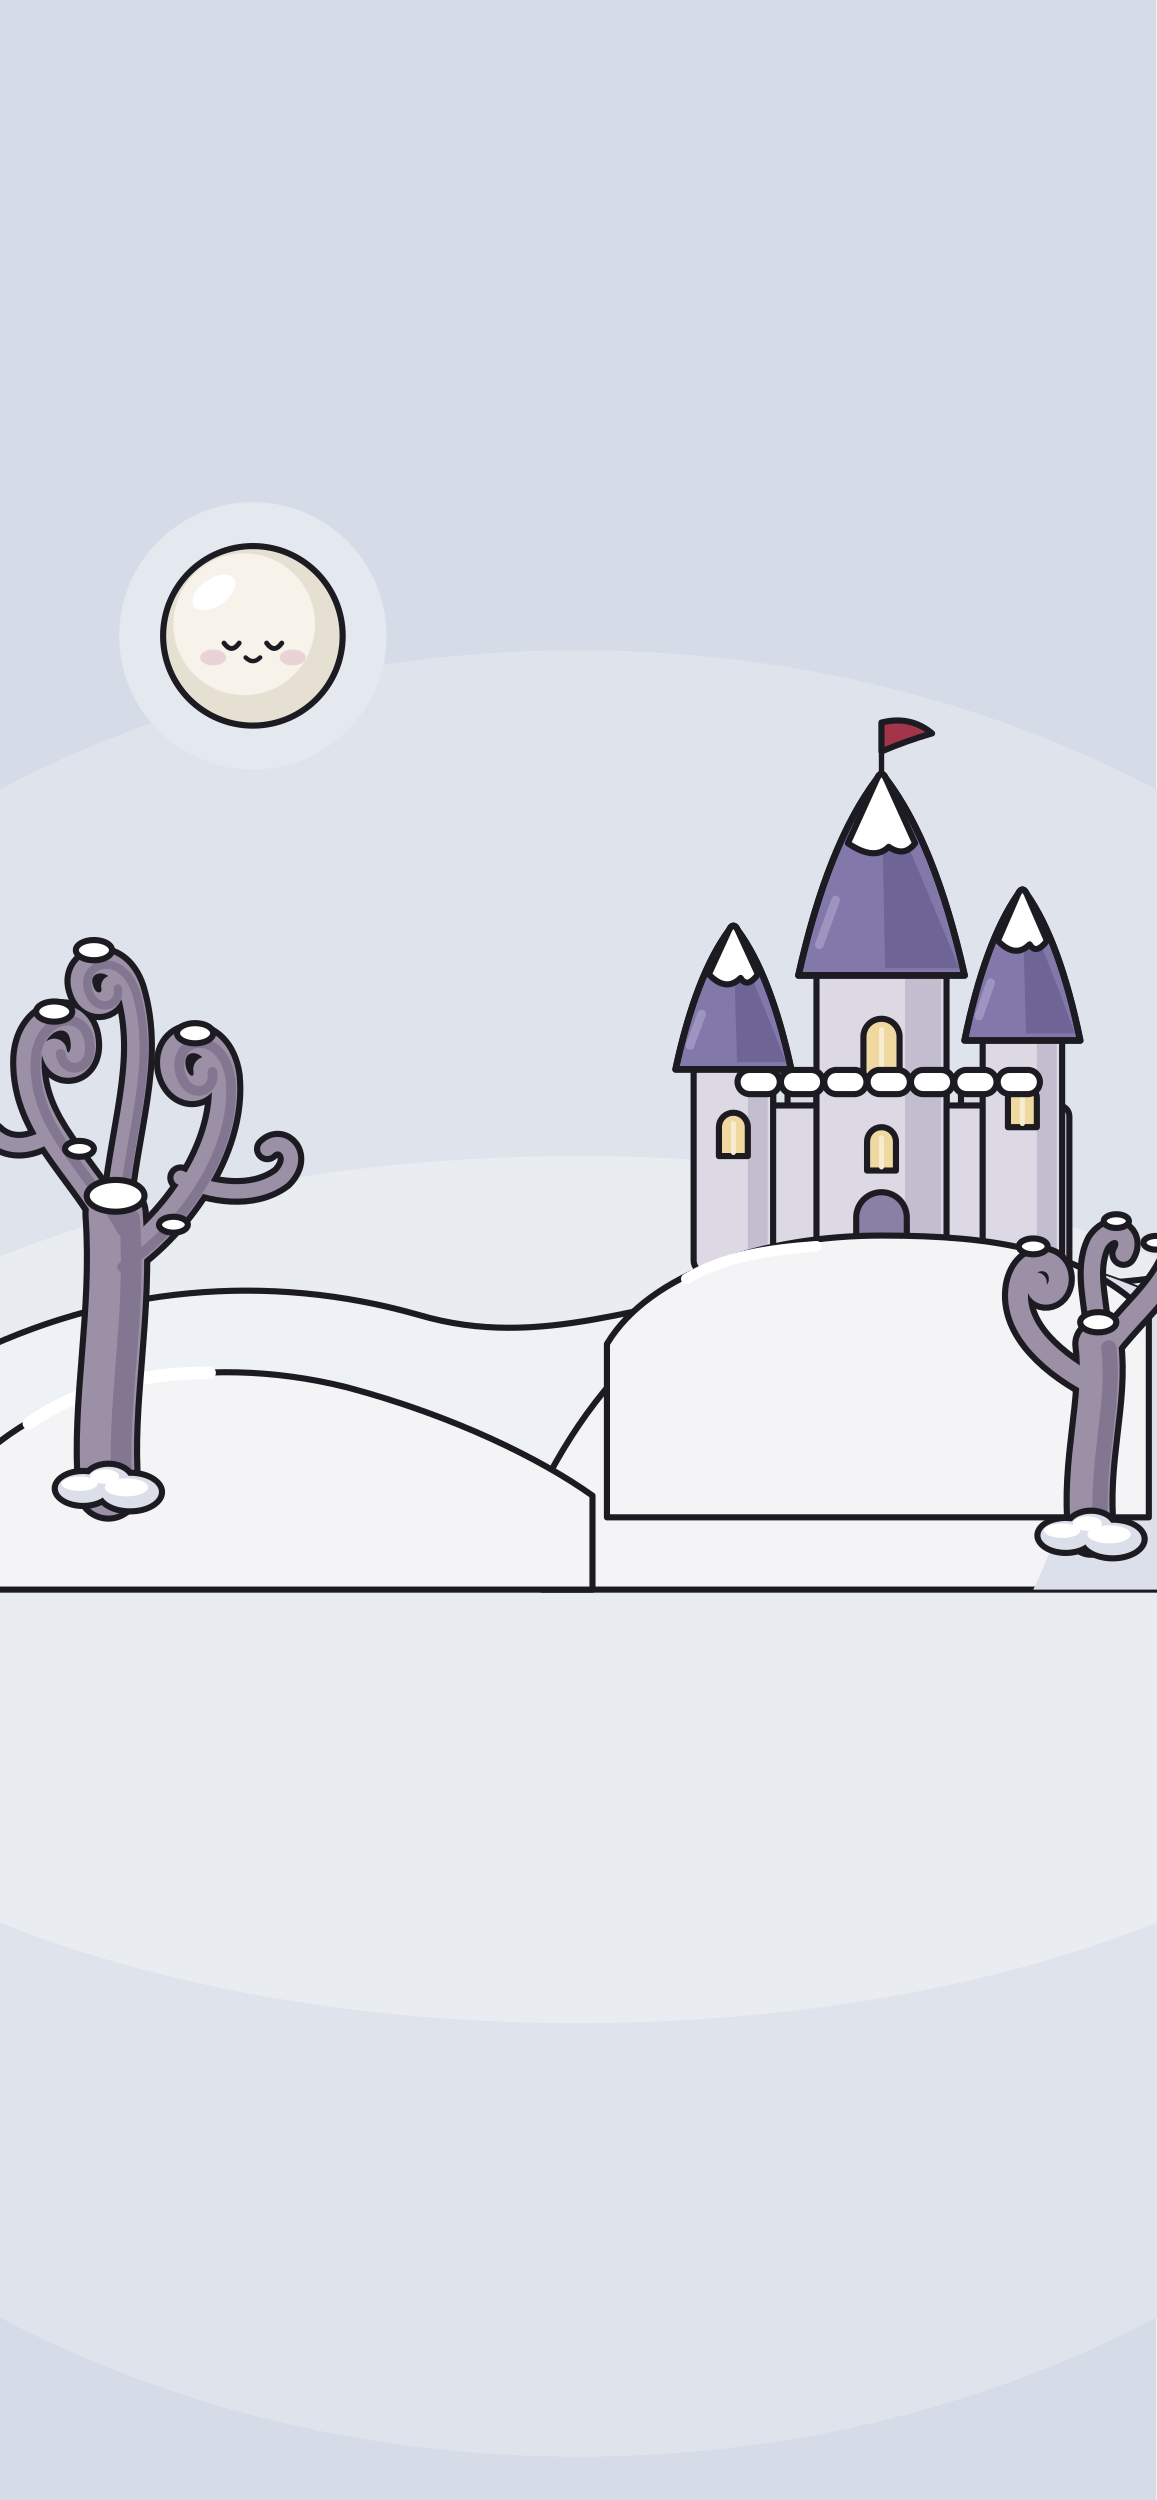
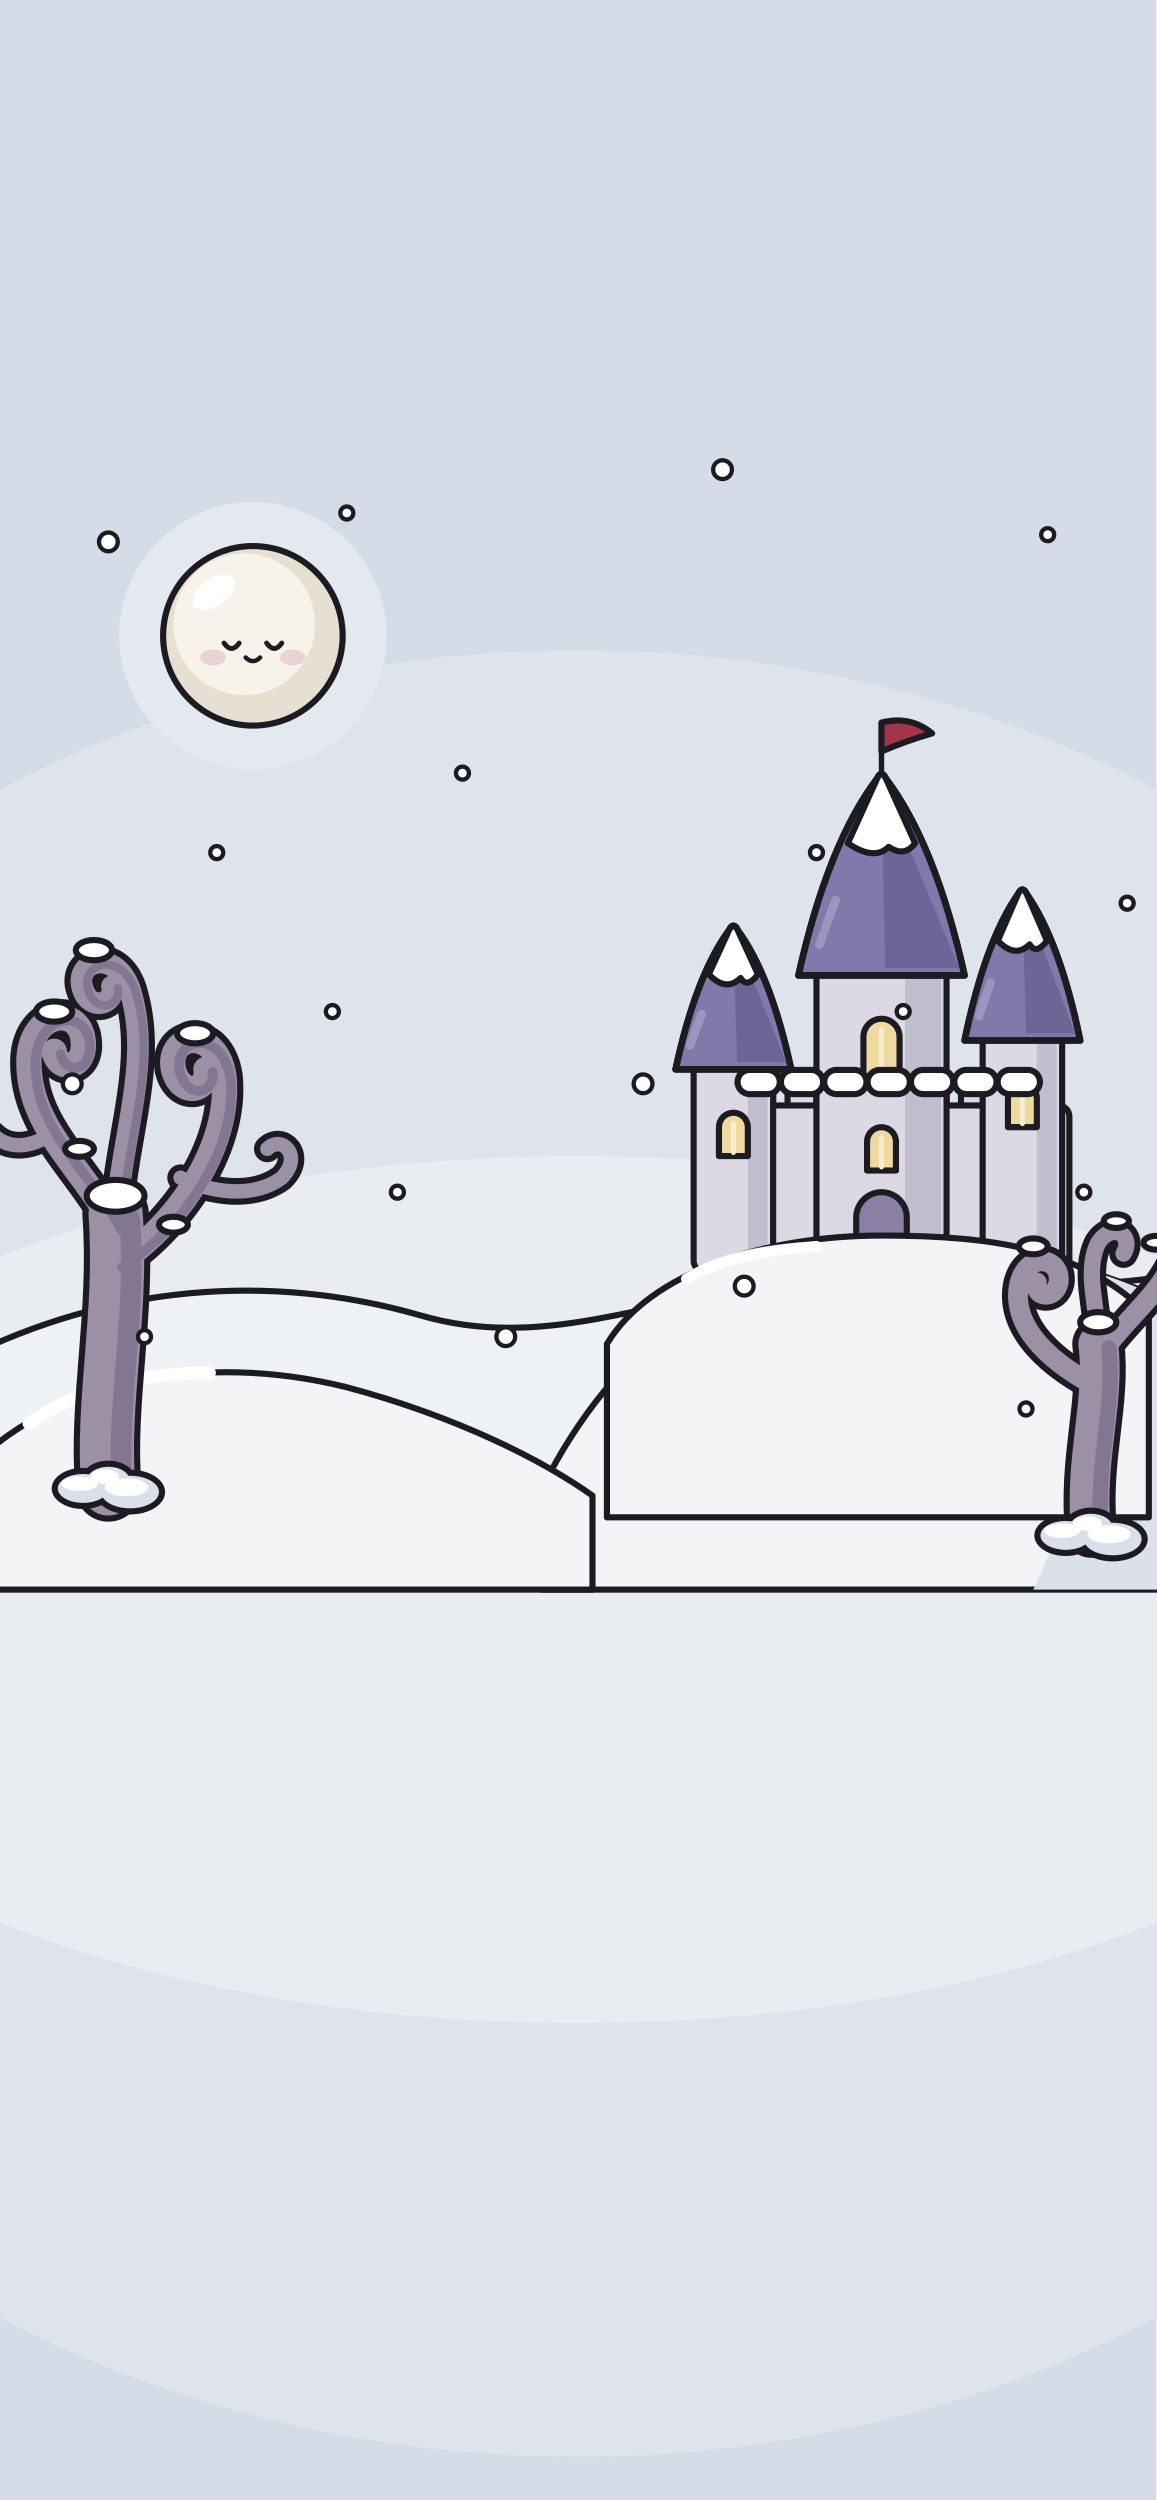
<svg xmlns="http://www.w3.org/2000/svg" viewBox="0 0 320 692" width="960" height="2076">
  <g id="ciel">
    <rect x="0" y="0" width="320" height="692" fill="#D6DCE7" />
    <ellipse cx="160" cy="430" rx="300" ry="250" fill="#DFE4EC" />
    <ellipse cx="160" cy="440" rx="250" ry="120" fill="#E9EDF2" />
  </g>
  <g id="astre">
    <ellipse cx="70" cy="176" rx="37" ry="37" fill="#E4E9F0" />
    <circle cx="70" cy="176" r="25.70" fill="#1D1B22" />
    <circle cx="70" cy="176" r="24" fill="#E6E0D2" />
    <circle cx="67.6" cy="172.8" r="19.6" fill="#F7F3EA" />
    <ellipse cx="59.2" cy="164" rx="6.7" ry="3.8" fill="#FFFFFF" transform="rotate(-35 59.2 164)" />
    <path d="M62 178 q2.1 3 4.2 0 M73.8 178 q2.1 3 4.2 0" fill="none" stroke="#1D1B22" stroke-width="1.36" stroke-linejoin="round" stroke-linecap="round" />
    <path d="M68 182 q2 2 4 0" fill="none" stroke="#1D1B22" stroke-width="1.24" stroke-linejoin="round" stroke-linecap="round" />
    <ellipse cx="59" cy="182" rx="3.6" ry="2.2" fill="#E8D3D7" />
    <ellipse cx="81" cy="182" rx="3.6" ry="2.2" fill="#E8D3D7" />
  </g>
  <g id="collines">
    <path d="M-10 376 C30 356 74 352 116 364 C150 374 178 360 214 356 C252 352 290 360 330 352 L330 430 L-10 430Z" fill="#EEF1F5" stroke="#1D1B22" stroke-width="1.70" stroke-linejoin="round" stroke-linecap="round" />
    <path d="M150 412 C170 372 202 348 244 346 C282 344 308 352 330 364 L330 440 L150 440Z" fill="#F4F4F7" stroke="#1D1B22" stroke-width="1.70" stroke-linejoin="round" stroke-linecap="round" />
    <path d="M288 348 C306 352 320 358 330 364 L330 440 L286 440 C300 412 302 374 288 348Z" fill="#DCE0EA" />
    <path d="M176 382 C188 368 204 358 222 353" fill="none" stroke="#FFFFFF" stroke-width="3.5" stroke-linejoin="round" stroke-linecap="round" />
    <path d="M-10 408 C14 382 56 374 96 384 C126 392 150 404 164 414 L164 440 L-10 440Z" fill="#F4F4F7" stroke="#1D1B22" stroke-width="1.70" stroke-linejoin="round" stroke-linecap="round" />
    <path d="M8 394 C22 384 40 380 58 380" fill="none" stroke="#FFFFFF" stroke-width="3.5" stroke-linejoin="round" stroke-linecap="round" />
  </g>
  <g id="chateau">
    <g id="halos-fenetres">
      <ellipse cx="203" cy="314" rx="10.4" ry="11.4" fill="#F4E7C4" opacity="0.45" />
      <ellipse cx="244" cy="290" rx="13" ry="15.2" fill="#F4E7C4" opacity="0.45" />
      <ellipse cx="244" cy="318" rx="10.4" ry="11.4" fill="#F4E7C4" opacity="0.45" />
      <ellipse cx="283" cy="306" rx="10.4" ry="11.4" fill="#F4E7C4" opacity="0.45" />
    </g>
    <g id="remparts">
      <rect x="206" y="300" width="8" height="10" rx="2.5" fill="#DCD8E4" stroke="#1D1B22" stroke-width="1.70" stroke-linejoin="round" stroke-linecap="round" />
      <rect x="218" y="300" width="8" height="10" rx="2.5" fill="#DCD8E4" stroke="#1D1B22" stroke-width="1.70" stroke-linejoin="round" stroke-linecap="round" />
      <rect x="230" y="300" width="8" height="10" rx="2.5" fill="#DCD8E4" stroke="#1D1B22" stroke-width="1.70" stroke-linejoin="round" stroke-linecap="round" />
      <rect x="242" y="300" width="8" height="10" rx="2.5" fill="#DCD8E4" stroke="#1D1B22" stroke-width="1.70" stroke-linejoin="round" stroke-linecap="round" />
      <rect x="254" y="300" width="8" height="10" rx="2.5" fill="#DCD8E4" stroke="#1D1B22" stroke-width="1.70" stroke-linejoin="round" stroke-linecap="round" />
      <rect x="266" y="300" width="8" height="10" rx="2.5" fill="#DCD8E4" stroke="#1D1B22" stroke-width="1.70" stroke-linejoin="round" stroke-linecap="round" />
      <rect x="278" y="300" width="8" height="10" rx="2.5" fill="#DCD8E4" stroke="#1D1B22" stroke-width="1.70" stroke-linejoin="round" stroke-linecap="round" />
      <rect x="200" y="306" width="96" height="46" rx="3" fill="#DCD8E4" stroke="#1D1B22" stroke-width="1.70" stroke-linejoin="round" stroke-linecap="round" />
    </g>
    <g id="tour-gauche">
      <rect x="192" y="294" width="22" height="58" rx="3" fill="#DCD8E4" stroke="#1D1B22" stroke-width="1.70" stroke-linejoin="round" stroke-linecap="round" />
      <rect x="207" y="296" width="5.5" height="55" fill="#C3BDD0" />
      <path d="M187 296 Q192.6 270 201.8 257.5 Q203 255 204.2 257.5 Q213.4 270 219 296Z" fill="#8278AA" stroke="#1D1B22" stroke-width="1.70" stroke-linejoin="round" stroke-linecap="round" />
      <path d="M203 259 Q211 276.9 217.5 294 L204 294Z" fill="#6E6496" />
      <path d="M194.2 280.7 L191 289.4" fill="none" stroke="#9D94C0" stroke-width="2.4" stroke-linejoin="round" stroke-linecap="round" />
      <path d="M187 296 Q192.6 270 201.8 257.5 Q203 255 204.2 257.5 Q213.4 270 219 296Z" fill="none" stroke="#1D1B22" stroke-width="1.86" stroke-linejoin="round" stroke-linecap="round" />
      <path d="M199 320 L199 312 A4 4 0 0 1 207 312 L207 320Z" fill="#EFD9A0" stroke="#1D1B22" stroke-width="1.70" stroke-linejoin="round" stroke-linecap="round" />
      <path d="M203 311 L203 319" fill="none" stroke="#F7ECD0" stroke-width="1.4" stroke-linejoin="round" stroke-linecap="round" />
      <path d="M201.8 257.5 Q203 255 204.2 257.5 L209.8 269.7 Q206.8 273.7 205 270.7 Q201 274.7 196.2 269.7Z" fill="#FFFFFF" stroke="#1D1B22" stroke-width="1.70" stroke-linejoin="round" stroke-linecap="round" />
    </g>
    <g id="donjon">
      <rect x="226" y="268" width="36" height="84" rx="3" fill="#DCD8E4" stroke="#1D1B22" stroke-width="1.70" stroke-linejoin="round" stroke-linecap="round" />
      <rect x="250.5" y="270" width="10" height="81" fill="#C3BDD0" />
      <path d="M221 270 Q229.1 233.6 242.8 215.5 Q244 213 245.2 215.5 Q258.9 233.6 267 270Z" fill="#8278AA" stroke="#1D1B22" stroke-width="1.70" stroke-linejoin="round" stroke-linecap="round" />
      <path d="M244 217 Q255.5 243.7 265.5 268 L245 268Z" fill="#6E6496" />
      <path d="M231.3 249.1 L226.8 261.5" fill="none" stroke="#9D94C0" stroke-width="2.4" stroke-linejoin="round" stroke-linecap="round" />
      <path d="M221 270 Q229.1 233.6 242.8 215.5 Q244 213 245.2 215.5 Q258.9 233.6 267 270Z" fill="none" stroke="#1D1B22" stroke-width="1.86" stroke-linejoin="round" stroke-linecap="round" />
      <path d="M239 298 L239 287 A5 5 0 0 1 249 287 L249 298Z" fill="#EFD9A0" stroke="#1D1B22" stroke-width="1.70" stroke-linejoin="round" stroke-linecap="round" />
      <path d="M244 285 L244 297" fill="none" stroke="#F7ECD0" stroke-width="1.4" stroke-linejoin="round" stroke-linecap="round" />
      <path d="M240 324 L240 316 A4 4 0 0 1 248 316 L248 324Z" fill="#EFD9A0" stroke="#1D1B22" stroke-width="1.70" stroke-linejoin="round" stroke-linecap="round" />
      <path d="M244 315 L244 323" fill="none" stroke="#F7ECD0" stroke-width="1.4" stroke-linejoin="round" stroke-linecap="round" />
      <path d="M242.8 215.5 Q244 213 245.2 215.5 L253.3 233.4 Q250.3 237.4 246 234.4 Q242 238.4 234.7 233.4Z" fill="#FFFFFF" stroke="#1D1B22" stroke-width="1.70" stroke-linejoin="round" stroke-linecap="round" />
    </g>
    <g id="tour-droite">
      <rect x="272" y="286" width="22" height="66" rx="3" fill="#DCD8E4" stroke="#1D1B22" stroke-width="1.70" stroke-linejoin="round" stroke-linecap="round" />
      <rect x="287" y="288" width="5.5" height="63" fill="#C3BDD0" />
      <path d="M267 288 Q272.6 260.7 281.8 247.5 Q283 245 284.2 247.5 Q293.4 260.7 299 288Z" fill="#8278AA" stroke="#1D1B22" stroke-width="1.70" stroke-linejoin="round" stroke-linecap="round" />
      <path d="M283 249 Q291 268 297.5 286 L284 286Z" fill="#6E6496" />
      <path d="M274.2 272 L271 281.2" fill="none" stroke="#9D94C0" stroke-width="2.4" stroke-linejoin="round" stroke-linecap="round" />
      <path d="M267 288 Q272.6 260.7 281.8 247.5 Q283 245 284.2 247.5 Q293.4 260.7 299 288Z" fill="none" stroke="#1D1B22" stroke-width="1.86" stroke-linejoin="round" stroke-linecap="round" />
      <path d="M279 312 L279 304 A4 4 0 0 1 287 304 L287 312Z" fill="#EFD9A0" stroke="#1D1B22" stroke-width="1.70" stroke-linejoin="round" stroke-linecap="round" />
      <path d="M283 303 L283 311" fill="none" stroke="#F7ECD0" stroke-width="1.4" stroke-linejoin="round" stroke-linecap="round" />
      <path d="M281.8 247.5 Q283 245 284.2 247.5 L289.8 260.4 Q286.8 264.4 285 261.4 Q281 265.4 276.2 260.4Z" fill="#FFFFFF" stroke="#1D1B22" stroke-width="1.70" stroke-linejoin="round" stroke-linecap="round" />
    </g>
    <path d="M237 352 L237 337 A7 7 0 0 1 251 337 L251 352Z" fill="#8A80A6" stroke="#1D1B22" stroke-width="1.70" stroke-linejoin="round" stroke-linecap="round" />
    <path d="M244 214 L244 200" fill="none" stroke="#1D1B22" stroke-width="1.49" stroke-linejoin="round" stroke-linecap="round" />
    <path d="M244 200 Q252 198 258 203 Q251 205 244 208Z" fill="#A3354A" stroke="#1D1B22" stroke-width="1.70" stroke-linejoin="round" stroke-linecap="round" />
    <rect x="203.30" y="295.30" width="13.40" height="8.40" rx="4.20" fill="#1D1B22" />
    <rect x="215.30" y="295.30" width="13.40" height="8.40" rx="4.20" fill="#1D1B22" />
    <rect x="227.30" y="295.30" width="13.40" height="8.40" rx="4.20" fill="#1D1B22" />
    <rect x="239.30" y="295.30" width="13.40" height="8.40" rx="4.20" fill="#1D1B22" />
    <rect x="251.30" y="295.30" width="13.40" height="8.40" rx="4.20" fill="#1D1B22" />
    <rect x="263.30" y="295.30" width="13.40" height="8.40" rx="4.20" fill="#1D1B22" />
    <rect x="275.30" y="295.30" width="13.40" height="8.40" rx="4.20" fill="#1D1B22" />
    <rect x="205" y="297" width="10" height="5" rx="2.5" fill="#FFFFFF" />
    <rect x="217" y="297" width="10" height="5" rx="2.5" fill="#FFFFFF" />
    <rect x="229" y="297" width="10" height="5" rx="2.5" fill="#FFFFFF" />
    <rect x="241" y="297" width="10" height="5" rx="2.5" fill="#FFFFFF" />
    <rect x="253" y="297" width="10" height="5" rx="2.5" fill="#FFFFFF" />
    <rect x="265" y="297" width="10" height="5" rx="2.5" fill="#FFFFFF" />
    <rect x="277" y="297" width="10" height="5" rx="2.5" fill="#FFFFFF" />
    <path d="M168 372 C180 352 212 342 244 342 C276 342 300 346 318 364 L318 420 L168 420Z" fill="#F4F4F7" stroke="#1D1B22" stroke-width="1.70" stroke-linejoin="round" stroke-linecap="round" />
    <path d="M190 354 C200 348 212 346 226 345" fill="none" stroke="#FFFFFF" stroke-width="3" stroke-linejoin="round" stroke-linecap="round" />
  </g>
  <g id="arbres">
    <g id="arbre-gauche">
      <path d="M30 412 C28 388 34 364 32 336" fill="none" stroke="#1D1B22" stroke-width="18.40" stroke-linejoin="round" stroke-linecap="round" />
      <path d="M32 350 C48 340 64 318 62 298 C60 284 46 286 48 296 C50 304 58 302 57 296" fill="none" stroke="#1D1B22" stroke-width="10.40" stroke-linejoin="round" stroke-linecap="round" />
      <path d="M32 340 C22 322 8 312 8 294 C8 280 22 278 23 288 C24 296 16 297 15 291" fill="none" stroke="#1D1B22" stroke-width="10.40" stroke-linejoin="round" stroke-linecap="round" />
      <path d="M32 338 C34 312 42 294 36 274 C32 262 20 266 23 274 C25 280 32 278 31 273" fill="none" stroke="#1D1B22" stroke-width="9.40" stroke-linejoin="round" stroke-linecap="round" />
      <path d="M50 326 C58 330 70 332 78 326 C84 320 78 314 74 318" fill="none" stroke="#1D1B22" stroke-width="7.40" stroke-linejoin="round" stroke-linecap="round" />
      <path d="M14 314 C8 318 2 318 -2 314" fill="none" stroke="#1D1B22" stroke-width="7.40" stroke-linejoin="round" stroke-linecap="round" />
      <path d="M30 412 C28 388 34 364 32 336" fill="none" stroke="#9C90A6" stroke-width="15" stroke-linejoin="round" stroke-linecap="round" />
      <path d="M32 350 C48 340 64 318 62 298 C60 284 46 286 48 296 C50 304 58 302 57 296" fill="none" stroke="#9C90A6" stroke-width="7" stroke-linejoin="round" stroke-linecap="round" />
      <path d="M32 340 C22 322 8 312 8 294 C8 280 22 278 23 288 C24 296 16 297 15 291" fill="none" stroke="#9C90A6" stroke-width="7" stroke-linejoin="round" stroke-linecap="round" />
      <path d="M32 338 C34 312 42 294 36 274 C32 262 20 266 23 274 C25 280 32 278 31 273" fill="none" stroke="#9C90A6" stroke-width="6" stroke-linejoin="round" stroke-linecap="round" />
      <path d="M50 326 C58 330 70 332 78 326 C84 320 78 314 74 318" fill="none" stroke="#9C90A6" stroke-width="4" stroke-linejoin="round" stroke-linecap="round" />
      <path d="M14 314 C8 318 2 318 -2 314" fill="none" stroke="#9C90A6" stroke-width="4" stroke-linejoin="round" stroke-linecap="round" />
      <path d="M30 412 C28 388 34 364 32 336" fill="none" transform="translate(3.9 1.5)" stroke="#827690" stroke-width="5.7" stroke-linejoin="round" stroke-linecap="round" />
      <path d="M32 350 C48 340 64 318 62 298 C60 284 46 286 48 296 C50 304 58 302 57 296" fill="none" transform="translate(1.8 0.7)" stroke="#827690" stroke-width="2.7" stroke-linejoin="round" stroke-linecap="round" />
      <path d="M32 340 C22 322 8 312 8 294 C8 280 22 278 23 288 C24 296 16 297 15 291" fill="none" transform="translate(1.8 0.7)" stroke="#827690" stroke-width="2.7" stroke-linejoin="round" stroke-linecap="round" />
      <path d="M32 338 C34 312 42 294 36 274 C32 262 20 266 23 274 C25 280 32 278 31 273" fill="none" transform="translate(1.6 0.6)" stroke="#827690" stroke-width="2.3" stroke-linejoin="round" stroke-linecap="round" />
      <ellipse cx="23" cy="412" rx="8.70" ry="5.70" fill="#1D1B22" />
      <ellipse cx="36" cy="413" rx="9.70" ry="6.20" fill="#1D1B22" />
      <ellipse cx="30" cy="410" rx="7.70" ry="5.70" fill="#1D1B22" />
      <ellipse cx="23" cy="412" rx="7" ry="4" fill="#DADFEA" />
      <ellipse cx="36" cy="413" rx="8" ry="4.5" fill="#DADFEA" />
      <ellipse cx="30" cy="410" rx="6" ry="4" fill="#DADFEA" />
      <ellipse cx="22" cy="410.7" rx="5" ry="2" fill="#FFFFFF" />
      <ellipse cx="35" cy="411.7" rx="6" ry="2.5" fill="#FFFFFF" />
      <ellipse cx="29" cy="408.7" rx="4" ry="2" fill="#FFFFFF" />
    </g>
    <g id="arbre-droite">
      <path d="M302 424 C300 404 306 388 304 372" fill="none" stroke="#1D1B22" stroke-width="14.40" stroke-linejoin="round" stroke-linecap="round" />
      <path d="M304 384 C292 378 280 368 282 356 C284 346 294 348 293 355 C292 360 286 359 287 355" fill="none" stroke="#1D1B22" stroke-width="8.90" stroke-linejoin="round" stroke-linecap="round" />
      <path d="M304 376 C312 364 322 358 326 346" fill="none" stroke="#1D1B22" stroke-width="8.90" stroke-linejoin="round" stroke-linecap="round" />
      <path d="M304 372 C304 362 300 352 304 344 C308 338 314 342 311 347" fill="none" stroke="#1D1B22" stroke-width="7.90" stroke-linejoin="round" stroke-linecap="round" />
      <path d="M302 424 C300 404 306 388 304 372" fill="none" stroke="#9C90A6" stroke-width="11" stroke-linejoin="round" stroke-linecap="round" />
      <path d="M304 384 C292 378 280 368 282 356 C284 346 294 348 293 355 C292 360 286 359 287 355" fill="none" stroke="#9C90A6" stroke-width="5.5" stroke-linejoin="round" stroke-linecap="round" />
      <path d="M304 376 C312 364 322 358 326 346" fill="none" stroke="#9C90A6" stroke-width="5.5" stroke-linejoin="round" stroke-linecap="round" />
      <path d="M304 372 C304 362 300 352 304 344 C308 338 314 342 311 347" fill="none" stroke="#9C90A6" stroke-width="4.5" stroke-linejoin="round" stroke-linecap="round" />
      <path d="M302 424 C300 404 306 388 304 372" fill="none" transform="translate(2.9 1.1)" stroke="#827690" stroke-width="4.2" stroke-linejoin="round" stroke-linecap="round" />
      <ellipse cx="295" cy="425" rx="8.70" ry="5.70" fill="#1D1B22" />
      <ellipse cx="308" cy="426" rx="9.70" ry="6.20" fill="#1D1B22" />
      <ellipse cx="302" cy="423" rx="7.70" ry="5.70" fill="#1D1B22" />
      <ellipse cx="295" cy="425" rx="7" ry="4" fill="#DADFEA" />
      <ellipse cx="308" cy="426" rx="8" ry="4.5" fill="#DADFEA" />
      <ellipse cx="302" cy="423" rx="6" ry="4" fill="#DADFEA" />
      <ellipse cx="294" cy="423.7" rx="5" ry="2" fill="#FFFFFF" />
      <ellipse cx="307" cy="424.7" rx="6" ry="2.5" fill="#FFFFFF" />
      <ellipse cx="301" cy="421.7" rx="4" ry="2" fill="#FFFFFF" />
    </g>
    <g id="neige-arbres">
      <ellipse cx="32" cy="331" rx="8" ry="4.4" fill="#FFFFFF" stroke="#1D1B22" stroke-width="1.70" stroke-linejoin="round" stroke-linecap="round" />
      <ellipse cx="54" cy="286" rx="5" ry="2.8" fill="#FFFFFF" stroke="#1D1B22" stroke-width="1.70" stroke-linejoin="round" stroke-linecap="round" />
      <ellipse cx="15" cy="280" rx="5" ry="2.8" fill="#FFFFFF" stroke="#1D1B22" stroke-width="1.70" stroke-linejoin="round" stroke-linecap="round" />
      <ellipse cx="26" cy="263" rx="5" ry="2.8" fill="#FFFFFF" stroke="#1D1B22" stroke-width="1.70" stroke-linejoin="round" stroke-linecap="round" />
      <ellipse cx="48" cy="339" rx="4" ry="2.2" fill="#FFFFFF" stroke="#1D1B22" stroke-width="1.70" stroke-linejoin="round" stroke-linecap="round" />
      <ellipse cx="22" cy="318" rx="4" ry="2.2" fill="#FFFFFF" stroke="#1D1B22" stroke-width="1.70" stroke-linejoin="round" stroke-linecap="round" />
      <ellipse cx="286" cy="345" rx="4" ry="2.2" fill="#FFFFFF" stroke="#1D1B22" stroke-width="1.70" stroke-linejoin="round" stroke-linecap="round" />
      <ellipse cx="304" cy="366" rx="5" ry="2.8" fill="#FFFFFF" stroke="#1D1B22" stroke-width="1.70" stroke-linejoin="round" stroke-linecap="round" />
      <ellipse cx="309" cy="338" rx="3.5" ry="1.9" fill="#FFFFFF" stroke="#1D1B22" stroke-width="1.70" stroke-linejoin="round" stroke-linecap="round" />
      <ellipse cx="320" cy="344" rx="3.5" ry="1.9" fill="#FFFFFF" stroke="#1D1B22" stroke-width="1.70" stroke-linejoin="round" stroke-linecap="round" />
    </g>
  </g>
+   <g id="flocons">
+     <ellipse cx="30" cy="150" rx="2.6" ry="2.6" fill="#FFFFFF" stroke="#1D1B22" stroke-width="1.20" stroke-linejoin="round" stroke-linecap="round" />
+     <ellipse cx="96" cy="142" rx="1.8" ry="1.8" fill="#FFFFFF" stroke="#1D1B22" stroke-width="1.20" stroke-linejoin="round" stroke-linecap="round" />
+     <ellipse cx="128" cy="214" rx="1.8" ry="1.8" fill="#FFFFFF" stroke="#1D1B22" stroke-width="1.20" stroke-linejoin="round" stroke-linecap="round" />
+     <ellipse cx="200" cy="130" rx="2.6" ry="2.6" fill="#FFFFFF" stroke="#1D1B22" stroke-width="1.20" stroke-linejoin="round" stroke-linecap="round" />
+     <ellipse cx="290" cy="148" rx="1.8" ry="1.8" fill="#FFFFFF" stroke="#1D1B22" stroke-width="1.20" stroke-linejoin="round" stroke-linecap="round" />
+     <ellipse cx="250" cy="280" rx="1.8" ry="1.8" fill="#FFFFFF" stroke="#1D1B22" stroke-width="1.20" stroke-linejoin="round" stroke-linecap="round" />
+     <ellipse cx="20" cy="300" rx="2.6" ry="2.6" fill="#FFFFFF" stroke="#1D1B22" stroke-width="1.20" stroke-linejoin="round" stroke-linecap="round" />
+     <ellipse cx="110" cy="330" rx="1.8" ry="1.8" fill="#FFFFFF" stroke="#1D1B22" stroke-width="1.20" stroke-linejoin="round" stroke-linecap="round" />
+     <ellipse cx="300" cy="330" rx="1.8" ry="1.8" fill="#FFFFFF" stroke="#1D1B22" stroke-width="1.20" stroke-linejoin="round" stroke-linecap="round" />
+     <ellipse cx="178" cy="300" rx="2.6" ry="2.6" fill="#FFFFFF" stroke="#1D1B22" stroke-width="1.20" stroke-linejoin="round" stroke-linecap="round" />
+     <ellipse cx="60" cy="236" rx="1.8" ry="1.8" fill="#FFFFFF" stroke="#1D1B22" stroke-width="1.20" stroke-linejoin="round" stroke-linecap="round" />
+     <ellipse cx="226" cy="236" rx="1.8" ry="1.8" fill="#FFFFFF" stroke="#1D1B22" stroke-width="1.20" stroke-linejoin="round" stroke-linecap="round" />
+     <ellipse cx="140" cy="370" rx="2.6" ry="2.6" fill="#FFFFFF" stroke="#1D1B22" stroke-width="1.20" stroke-linejoin="round" stroke-linecap="round" />
+     <ellipse cx="40" cy="370" rx="1.8" ry="1.8" fill="#FFFFFF" stroke="#1D1B22" stroke-width="1.20" stroke-linejoin="round" stroke-linecap="round" />
+     <ellipse cx="284" cy="390" rx="1.8" ry="1.8" fill="#FFFFFF" stroke="#1D1B22" stroke-width="1.20" stroke-linejoin="round" stroke-linecap="round" />
+     <ellipse cx="206" cy="356" rx="2.6" ry="2.6" fill="#FFFFFF" stroke="#1D1B22" stroke-width="1.20" stroke-linejoin="round" stroke-linecap="round" />
+     <ellipse cx="92" cy="280" rx="1.8" ry="1.8" fill="#FFFFFF" stroke="#1D1B22" stroke-width="1.20" stroke-linejoin="round" stroke-linecap="round" />
+     <ellipse cx="312" cy="250" rx="1.8" ry="1.8" fill="#FFFFFF" stroke="#1D1B22" stroke-width="1.20" stroke-linejoin="round" stroke-linecap="round" />
+   </g>
</svg>
